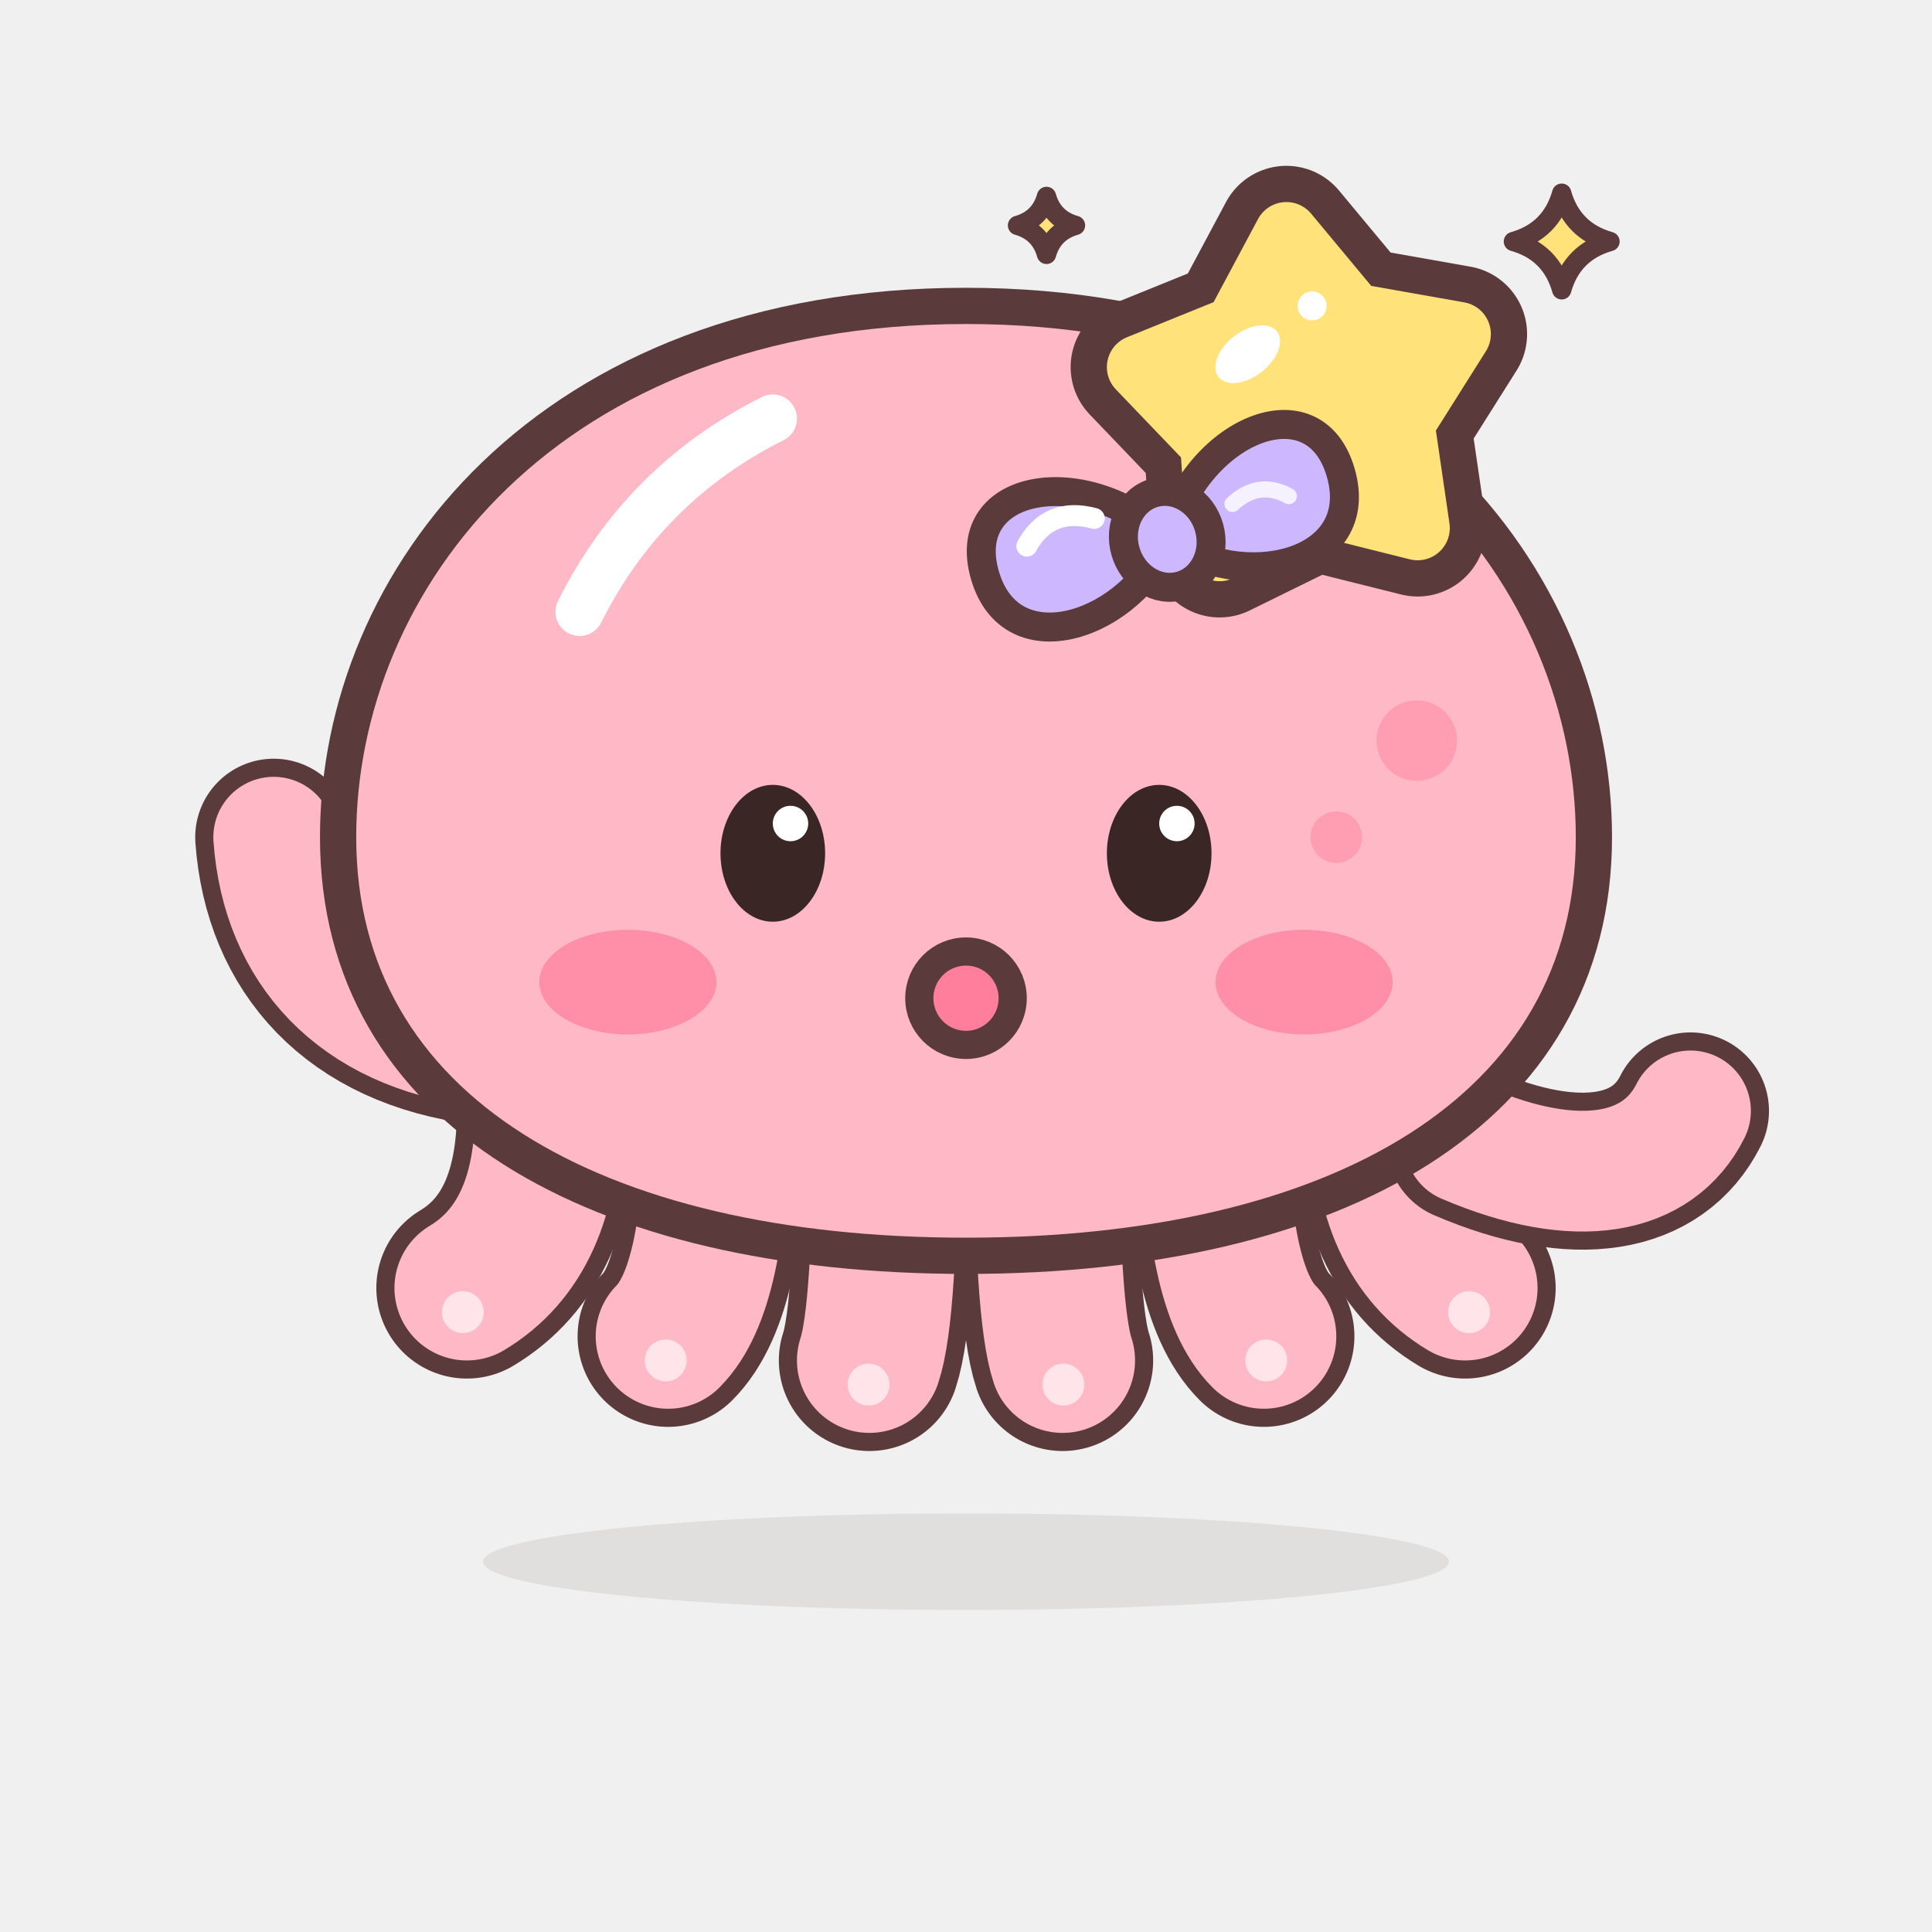
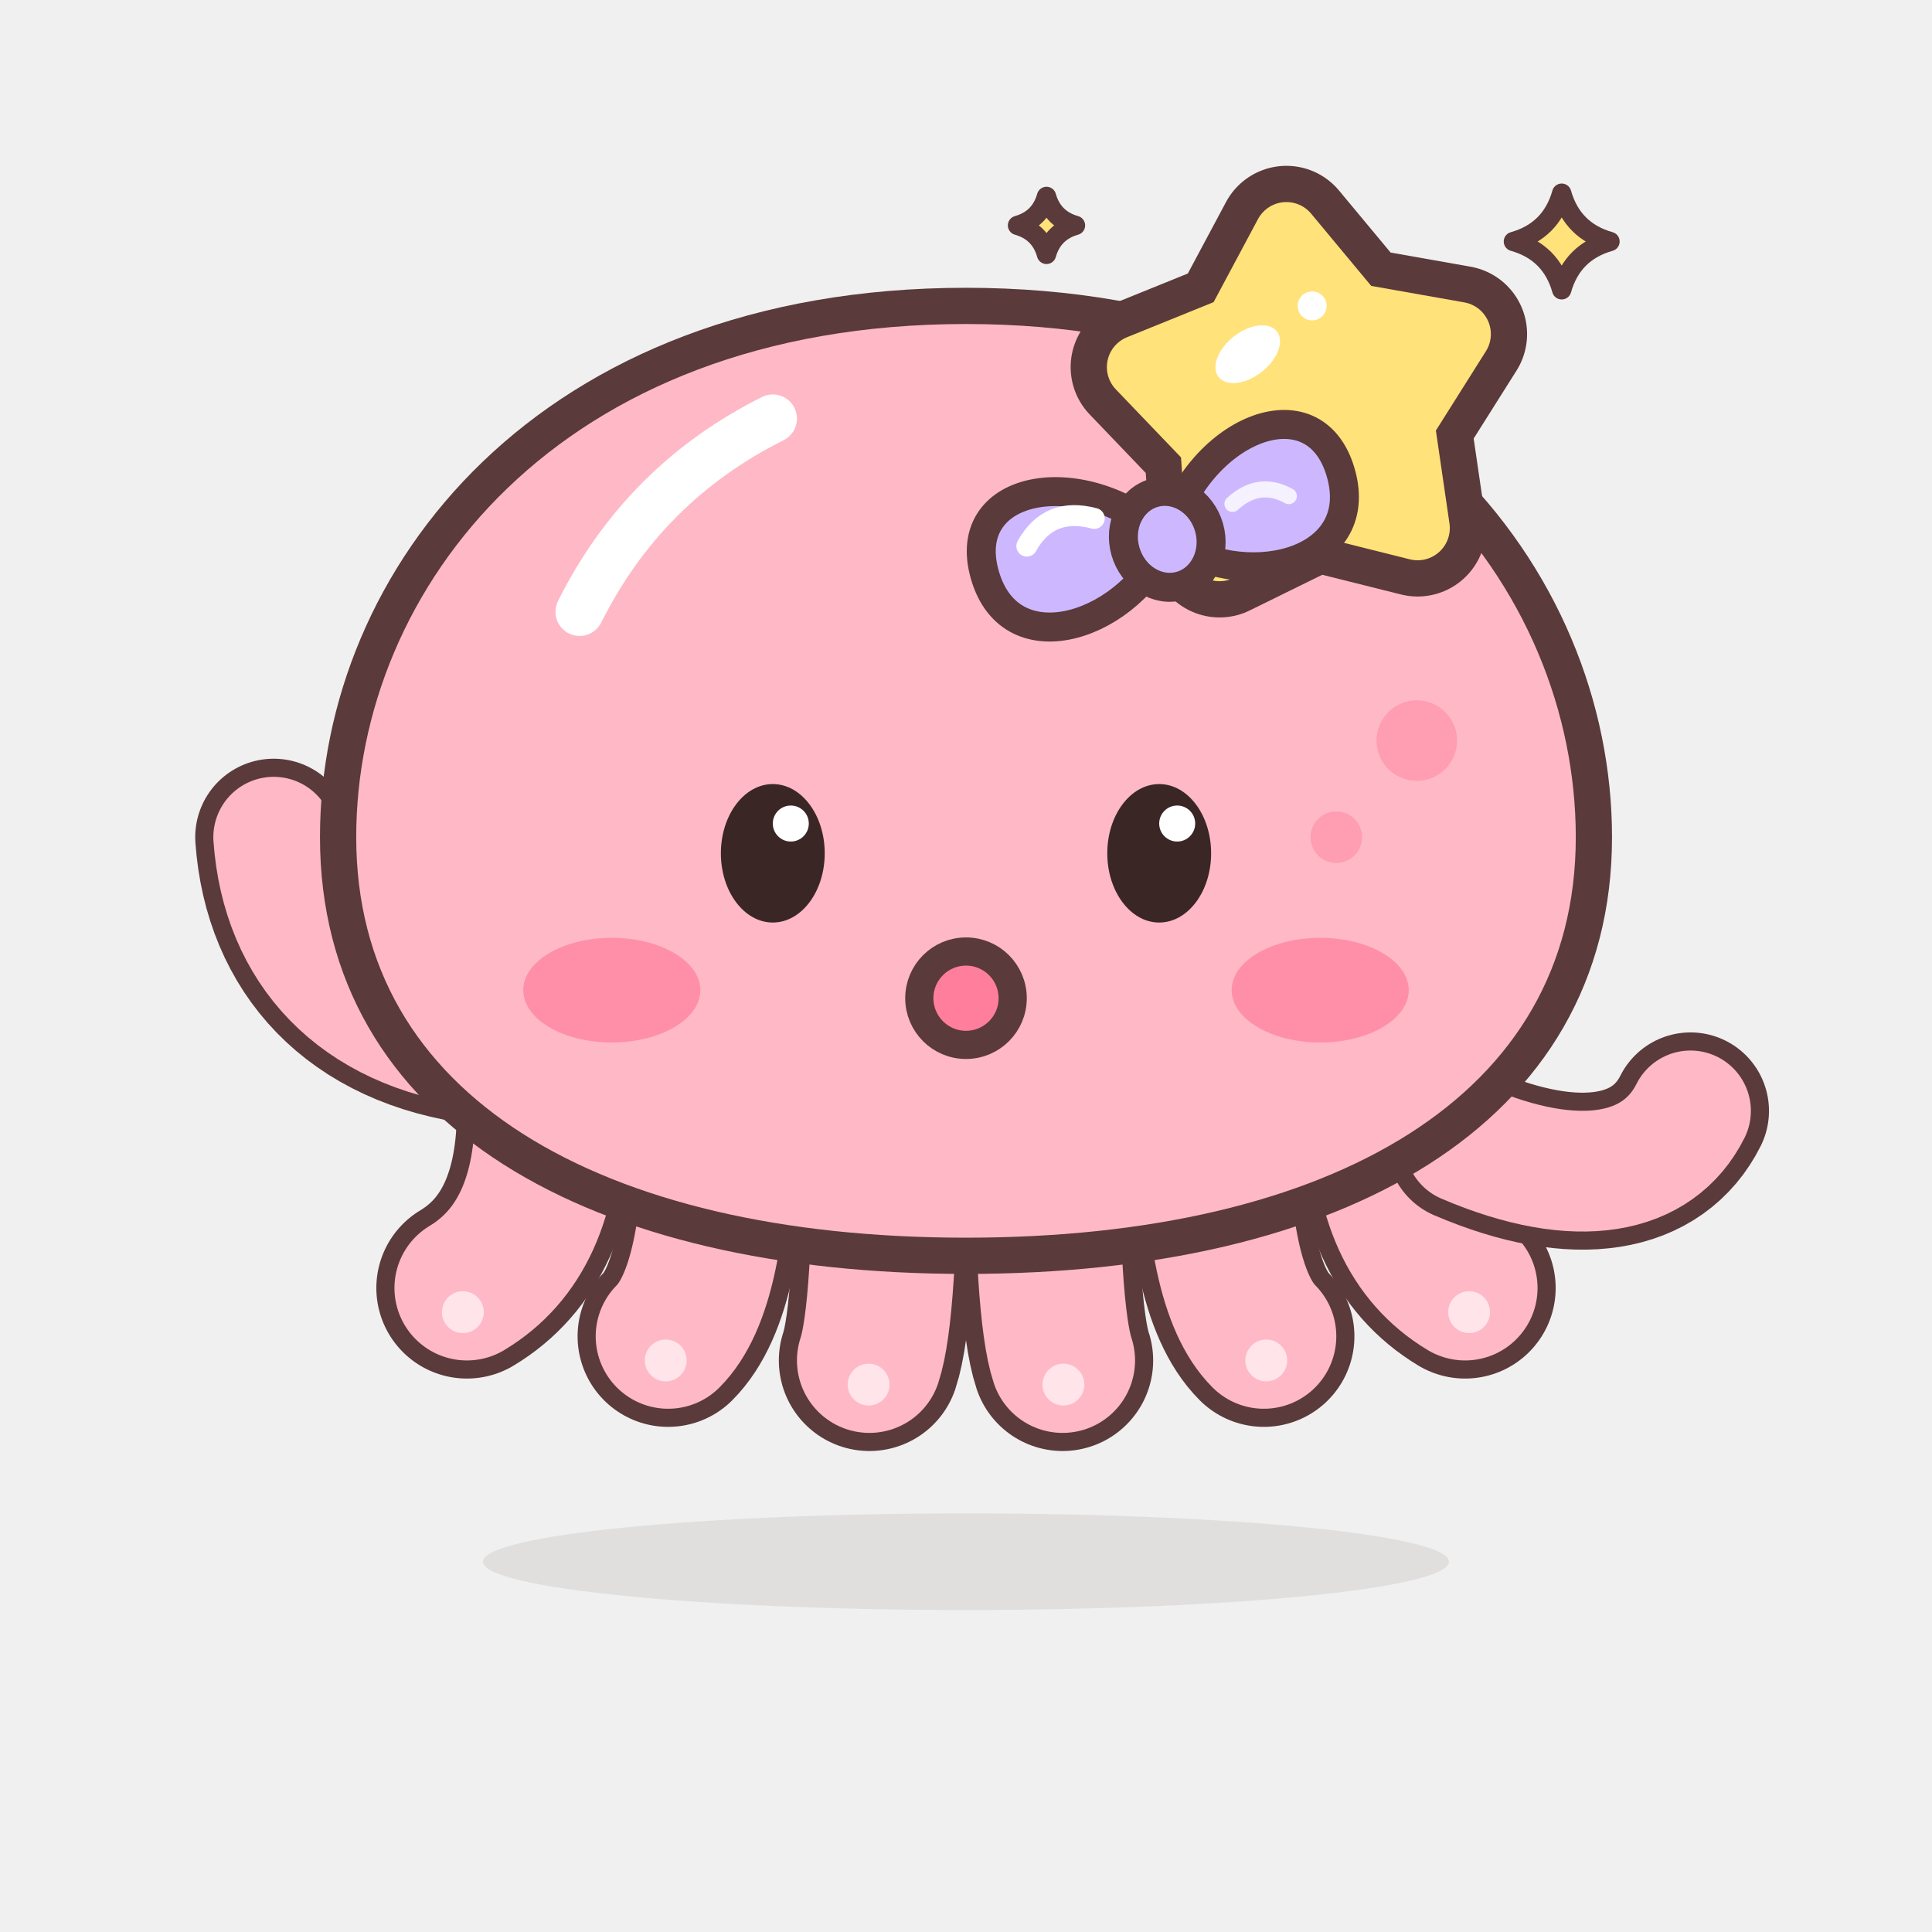
<svg xmlns="http://www.w3.org/2000/svg" viewBox="0 0 240 240" width="240" height="240">
  <ellipse cx="120" cy="194" rx="60" ry="6" fill="#5A3A3A" opacity="0.10" />
  <g fill="none" stroke-linecap="round" stroke-linejoin="round">
    <g stroke="#5A3A3A" stroke-width="22.5">
      <path d="M68 138 Q 68 154, 58 160" />
      <path d="M89 138 Q 89 160, 83 166" />
      <path d="M110 138 Q 110 163, 108 169" />
      <path d="M130 138 Q 130 163, 132 169" />
      <path d="M151 138 Q 151 160, 157 166" />
      <path d="M172 138 Q 172 154, 182 160" />
    </g>
    <g stroke="#FFB8C6" stroke-width="18">
      <path d="M68 138 Q 68 154, 58 160" />
      <path d="M89 138 Q 89 160, 83 166" />
      <path d="M110 138 Q 110 163, 108 169" />
      <path d="M130 138 Q 130 163, 132 169" />
      <path d="M151 138 Q 151 160, 157 166" />
      <path d="M172 138 Q 172 154, 182 160" />
    </g>
  </g>
  <g fill="none" stroke-linecap="round" stroke-linejoin="round">
    <g stroke="#5A3A3A" stroke-width="19.5">
      <path d="M60 130 C 44 128, 35 118, 34 104" />
      <path d="M182 142 C 196 148, 206 146, 210 138" />
    </g>
    <g stroke="#FFB8C6" stroke-width="15">
      <path d="M60 130 C 44 128, 35 118, 34 104" />
      <path d="M182 142 C 196 148, 206 146, 210 138" />
    </g>
  </g>
  <g fill="#FFE4EA">
    <circle cx="57.5" cy="163" r="2.6" />
    <circle cx="82.7" cy="169" r="2.6" />
    <circle cx="107.9" cy="172" r="2.6" />
    <circle cx="132.1" cy="172" r="2.6" />
    <circle cx="157.3" cy="169" r="2.6" />
    <circle cx="182.5" cy="163" r="2.6" />
  </g>
  <path d="M120 38 C 172 38, 198 72, 198 104 C 198 138, 166 156, 120 156 C 74 156, 42 138, 42 104 C 42 72, 68 38, 120 38 Z" fill="#FFB8C6" stroke="#5A3A3A" stroke-width="4.5" />
  <g fill="#FF9DB2">
    <circle cx="176" cy="92" r="5" />
    <circle cx="166" cy="104" r="3.2" />
  </g>
+   <path d="M72 76 Q 80 60, 96 52" fill="none" stroke="#FFFFFF" stroke-width="6" stroke-linecap="round" />
  <g>
    <polygon points="159.8,29.1 168.2,39.2 181.2,41.5 174.2,52.6 176.1,65.6 163.3,62.4 151.5,68.2 150.6,55.1 141.5,45.6 153.6,40.7" fill="#5A3A3A" stroke="#5A3A3A" stroke-width="17.0" stroke-linejoin="round" />
    <polygon points="159.8,29.1 168.2,39.2 181.2,41.5 174.2,52.6 176.1,65.6 163.3,62.4 151.5,68.2 150.6,55.1 141.5,45.6 153.6,40.7" fill="#FFE27A" stroke="#FFE27A" stroke-width="8" stroke-linejoin="round" />
    <ellipse cx="155" cy="44" rx="4.6" ry="2.8" fill="#FFFFFF" transform="rotate(-38 155 44)" />
    <circle cx="163" cy="38" r="1.8" fill="#FFFFFF" />
    <g transform="translate(145 67) rotate(-16) scale(1.0)" stroke="#5A3A3A" stroke-width="3.60" stroke-linejoin="round">
      <path d="M0 0 C -7 -12, -23 -14, -23 -2 C -23 10, -7 9, 0 0 Z" fill="#CDB8FF" />
      <path d="M0 0 C -7 -12, -23 -14, -23 -2 C -23 10, -7 9, 0 0 Z" fill="#CDB8FF" transform="scale(-1 1)" />
      <path d="M-17 -4 Q -13 -8, -8 -5" fill="none" stroke="#FFFFFF" stroke-width="2.60" stroke-linecap="round" />
      <path d="M9 -2 Q 13 -4, 16 -1" fill="none" stroke="#FFFFFF" stroke-width="2.00" stroke-linecap="round" opacity="0.8" />
      <ellipse cx="0" cy="0" rx="5.4" ry="6" fill="#CDB8FF" />
    </g>
    <path d="M194 24 Q 195.32 28.68, 200 30 Q 195.32 31.32, 194 36 Q 192.68 31.32, 188 30 Q 192.68 28.68, 194 24 Z" fill="#FFE27A" stroke="#5A3A3A" stroke-width="2.4" stroke-linejoin="round" />
    <path d="M130 24.4 Q 130.792 27.208, 133.6 28 Q 130.792 28.792, 130 31.6 Q 129.208 28.792, 126.4 28 Q 129.208 27.208, 130 24.4 Z" fill="#FFE27A" stroke="#5A3A3A" stroke-width="2.4" stroke-linejoin="round" />
  </g>
-   <path d="M72 76 Q 80 60, 96 52" fill="none" stroke="#FFFFFF" stroke-width="6" stroke-linecap="round" />
-   <ellipse cx="78" cy="122" rx="11" ry="6.5" fill="#FF8FA8" />
-   <ellipse cx="162" cy="122" rx="11" ry="6.5" fill="#FF8FA8" />
-   <ellipse cx="96" cy="106" rx="6.5" ry="8.5" fill="#3B2626" />
-   <circle cx="98.2" cy="102.3" r="2.2" fill="#FFFFFF" />
-   <ellipse cx="144" cy="106" rx="6.5" ry="8.5" fill="#3B2626" />
-   <circle cx="146.2" cy="102.3" r="2.2" fill="#FFFFFF" />
+   <ellipse cx="76" cy="123" rx="11" ry="6.5" fill="#FF8FA8" />
+   <ellipse cx="164" cy="123" rx="11" ry="6.5" fill="#FF8FA8" />
+   <ellipse cx="96" cy="106" rx="6.45" ry="8.6" fill="#3B2626" />
+   <circle cx="98.236" cy="102.302" r="2.236" fill="#FFFFFF" />
+   <ellipse cx="144" cy="106" rx="6.45" ry="8.6" fill="#3B2626" />
+   <circle cx="146.236" cy="102.302" r="2.236" fill="#FFFFFF" />
  <circle cx="120" cy="124" r="5.8" fill="#FF7E9B" stroke="#5A3A3A" stroke-width="3.5" />
  <g fill="none" stroke-linecap="round" stroke-linejoin="round">
    <g stroke="#5A3A3A" stroke-width="19.5" />
    <g stroke="#FFB8C6" stroke-width="15" />
  </g>
</svg>
